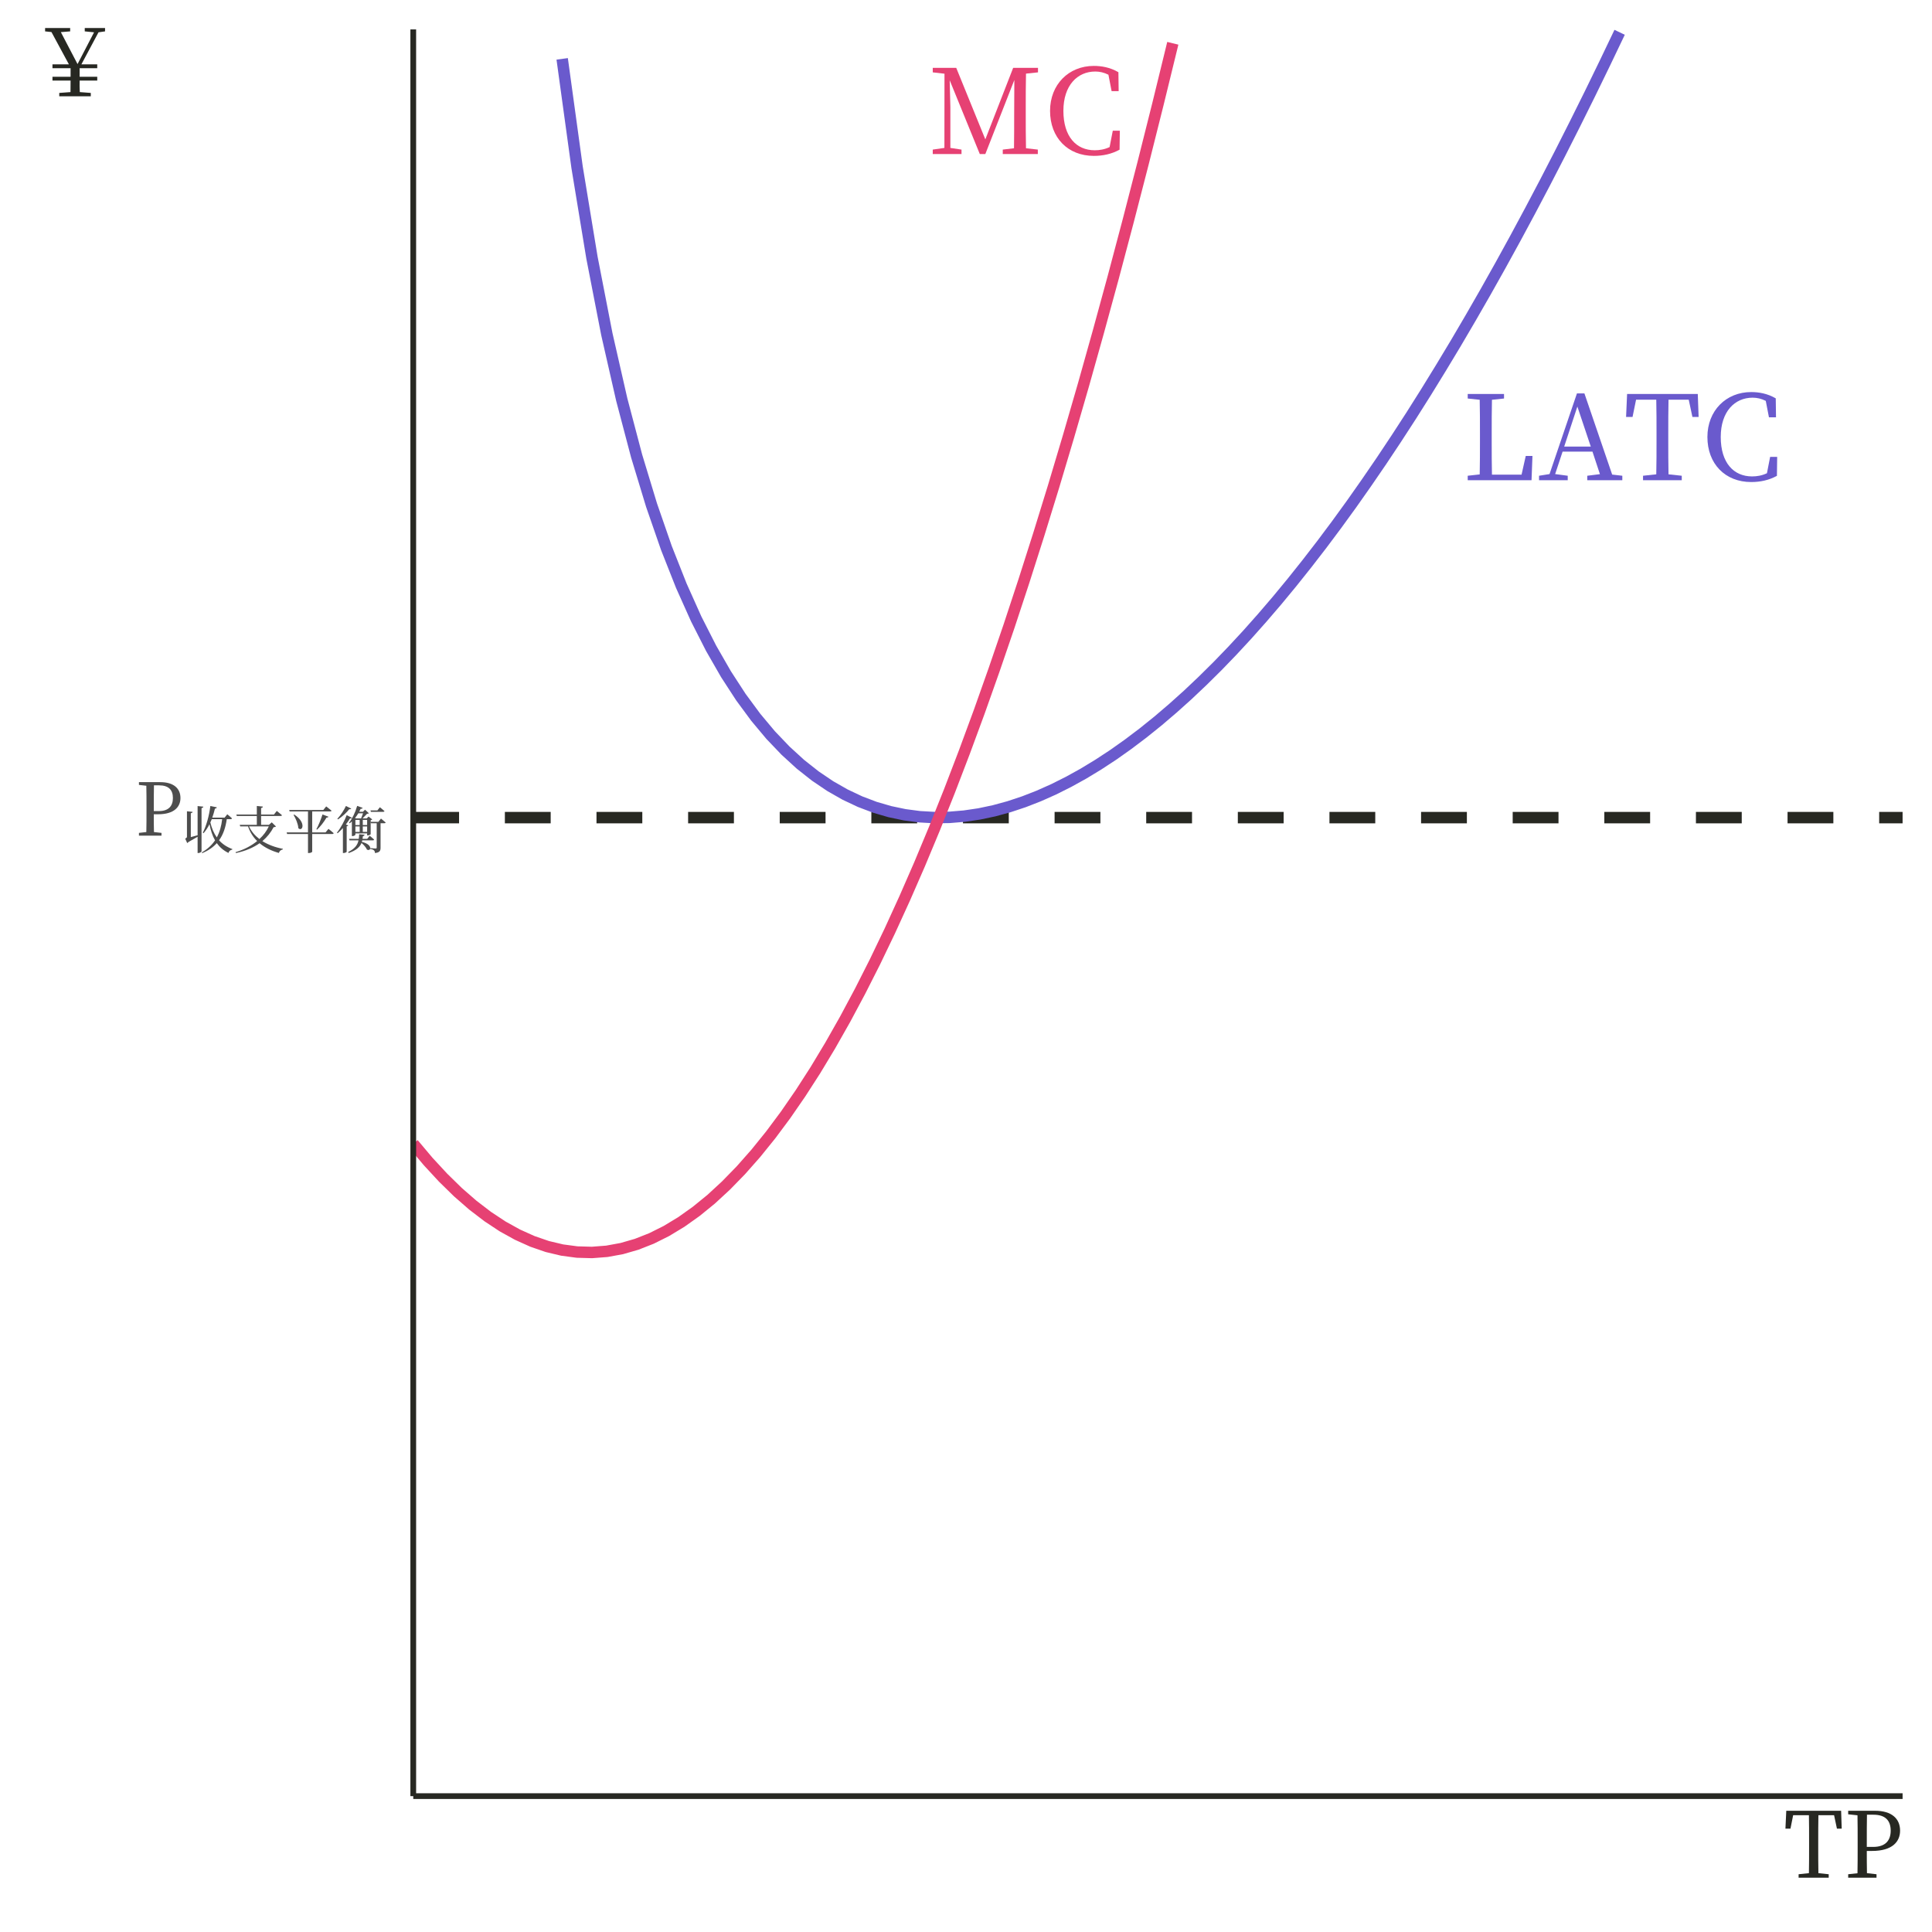
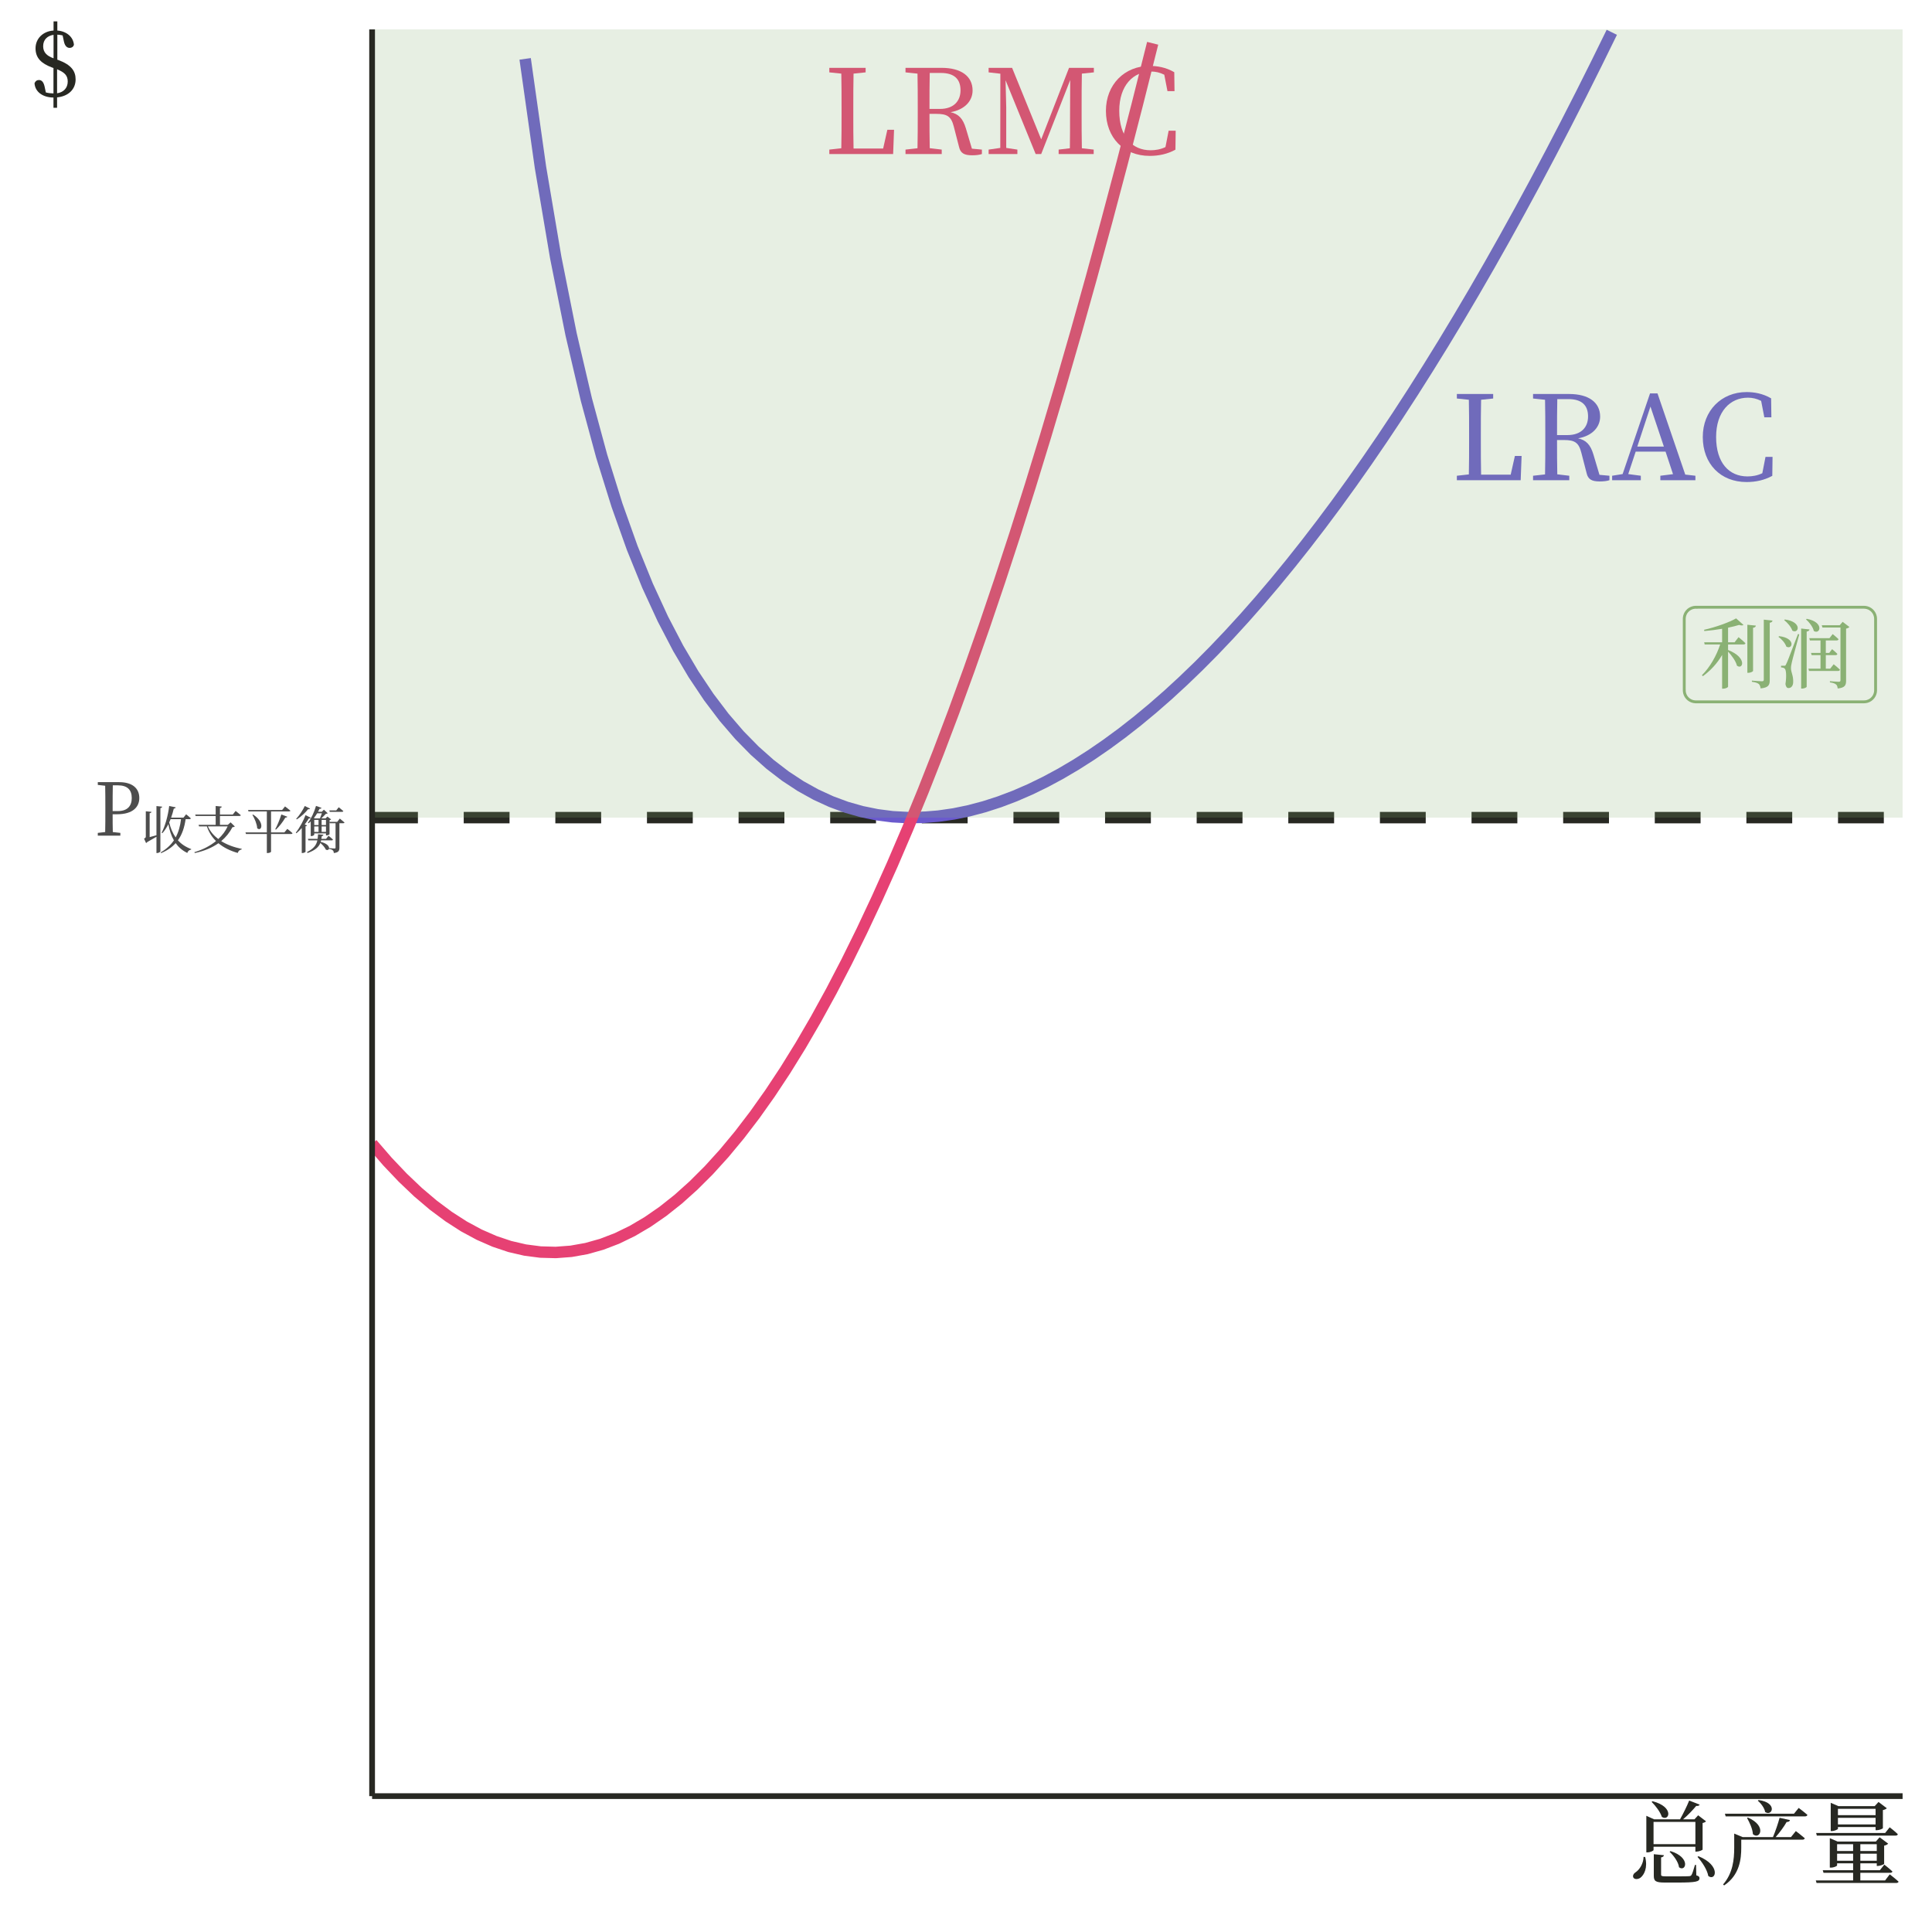
<svg xmlns="http://www.w3.org/2000/svg" xmlns:xlink="http://www.w3.org/1999/xlink" width="360pt" height="360pt" viewBox="0 0 360 360" version="1.1">
  <defs>
    <g>
      <symbol overflow="visible" id="glyph0-0">
        <path style="stroke:none;" d="M 2.188 2.625 L 19.719 2.625 L 19.719 -19.281 L 2.188 -19.281 Z M 10.953 -9.219 L 3.984 -18.188 L 17.922 -18.188 Z M 11.656 -8.328 L 18.625 -17.281 L 18.625 0.641 Z M 3.984 1.531 L 10.953 -7.422 L 17.922 1.531 Z M 3.281 -17.281 L 10.25 -8.328 L 3.281 0.641 Z M 3.281 -17.281 " />
      </symbol>
      <symbol overflow="visible" id="glyph0-1">
        <path style="stroke:none;" d="M 11.891 -4.516 L 11.109 -1.031 L 5.594 -1.031 C 5.547 -3.125 5.547 -5.219 5.547 -7.031 L 5.547 -8.625 C 5.547 -10.75 5.547 -12.875 5.594 -14.984 L 7.844 -15.219 L 7.844 -16.062 L 1.078 -16.062 L 1.078 -15.219 L 3.312 -14.984 C 3.359 -12.906 3.359 -10.75 3.359 -8.609 L 3.359 -7.359 C 3.359 -5.328 3.359 -3.203 3.312 -1.078 L 1.078 -0.828 L 1.078 0 L 12.969 0 L 13.141 -4.516 Z M 11.891 -4.516 " />
      </symbol>
      <symbol overflow="visible" id="glyph0-2">
-         <path style="stroke:none;" d="M 4.859 -6.266 L 7.312 -13.719 L 9.812 -6.266 Z M 13.797 -1.047 L 8.625 -16.172 L 7.234 -16.172 L 2.125 -1.141 L 0.172 -0.828 L 0.172 0 L 5.516 0 L 5.516 -0.828 L 3.172 -1.141 L 4.562 -5.328 L 10.125 -5.328 L 11.516 -1.125 L 9.156 -0.828 L 9.156 0 L 15.688 0 L 15.688 -0.828 Z M 13.797 -1.047 " />
+         <path style="stroke:none;" d="M 5.547 -8.406 C 5.547 -10.891 5.547 -12.984 5.594 -15.109 L 7.672 -15.109 C 10.188 -15.109 11.328 -13.938 11.328 -11.875 C 11.328 -9.875 10.062 -8.406 7.484 -8.406 Z M 13.453 -1 L 12.328 -4.781 C 11.781 -6.609 10.969 -7.469 9.469 -7.797 C 12.203 -8.281 13.578 -9.969 13.578 -11.844 C 13.578 -14.5 11.438 -16.062 7.797 -16.062 L 1.078 -16.062 L 1.078 -15.219 L 3.312 -14.984 C 3.359 -12.875 3.359 -10.75 3.359 -8.609 L 3.359 -7.422 C 3.359 -5.281 3.359 -3.172 3.312 -1.078 L 1.078 -0.828 L 1.078 0 L 7.828 0 L 7.828 -0.828 L 5.594 -1.094 C 5.547 -3.156 5.547 -5.25 5.547 -7.484 L 6.812 -7.484 C 8.812 -7.484 9.594 -7.047 10.078 -5.109 L 11.062 -1.297 C 11.328 -0.172 12 0.234 13.5 0.234 C 14.234 0.234 14.859 0.156 15.312 0 L 15.312 -0.828 Z M 13.453 -1 " />
      </symbol>
      <symbol overflow="visible" id="glyph0-3">
-         <path style="stroke:none;" d="M 12.156 -15 L 12.844 -11.781 L 14 -11.781 L 13.844 -16.062 L 0.672 -16.062 L 0.484 -11.781 L 1.688 -11.781 L 2.344 -15 L 6.109 -15 C 6.156 -12.906 6.156 -10.75 6.156 -8.609 L 6.156 -7.422 C 6.156 -5.281 6.156 -3.172 6.109 -1.094 L 3.641 -0.828 L 3.641 0 L 10.859 0 L 10.859 -0.828 L 8.391 -1.094 C 8.344 -3.203 8.344 -5.328 8.344 -7.422 L 8.344 -8.609 C 8.344 -10.75 8.344 -12.906 8.391 -15 Z M 12.156 -15 " />
+         <path style="stroke:none;" d="M 4.859 -6.266 L 7.312 -13.719 L 9.812 -6.266 Z M 13.797 -1.047 L 8.625 -16.172 L 7.234 -16.172 L 2.125 -1.141 L 0.172 -0.828 L 0.172 0 L 5.516 0 L 5.516 -0.828 L 3.172 -1.141 L 4.562 -5.328 L 10.125 -5.328 L 11.516 -1.125 L 9.156 -0.828 L 9.156 0 L 15.688 0 L 15.688 -0.828 Z M 13.797 -1.047 " />
      </symbol>
      <symbol overflow="visible" id="glyph0-4">
        <path style="stroke:none;" d="M 12.844 -4.344 L 12.25 -1.297 C 11.328 -0.859 10.391 -0.703 9.484 -0.703 C 6.047 -0.703 3.641 -3.234 3.641 -8.047 C 3.641 -12.812 6.266 -15.375 9.578 -15.375 C 10.391 -15.375 11.188 -15.203 12.031 -14.781 L 12.625 -11.719 L 13.938 -11.719 L 13.891 -15.25 C 12.312 -16.172 10.688 -16.422 9.312 -16.422 C 4.625 -16.422 1.156 -12.953 1.156 -8.047 C 1.156 -3.047 4.469 0.344 9.312 0.344 C 11.016 0.344 12.625 0 14.109 -0.812 L 14.156 -4.344 Z M 12.844 -4.344 " />
      </symbol>
      <symbol overflow="visible" id="glyph0-5">
        <path style="stroke:none;" d="M 20.531 -15.219 L 20.531 -16.062 L 15.906 -16.062 L 10.719 -2.734 L 5.297 -16.062 L 0.922 -16.062 L 0.922 -15.219 L 3.109 -14.969 L 3.094 -1.141 L 0.922 -0.828 L 0.922 0 L 6.281 0 L 6.281 -0.828 L 4.203 -1.141 L 4.203 -8.734 C 4.203 -8.844 4.125 -11.656 4.078 -13.75 L 9.688 0 L 10.719 0 L 16.125 -13.797 L 16.094 -7.359 C 16.094 -5.25 16.094 -3.156 16.062 -1.078 L 13.969 -0.828 L 13.969 0 L 20.5 0 L 20.5 -0.828 L 18.297 -1.078 C 18.25 -3.203 18.25 -5.328 18.25 -7.422 L 18.25 -8.609 C 18.25 -10.75 18.25 -12.906 18.297 -14.984 Z M 20.531 -15.219 " />
      </symbol>
      <symbol overflow="visible" id="glyph1-0">
+         <path style="stroke:none;" d="M 1.422 1.703 L 12.797 1.703 L 12.797 -12.516 L 1.422 -12.516 Z M 7.109 -5.984 L 2.594 -11.797 L 11.625 -11.797 Z M 7.562 -5.406 L 12.094 -11.219 L 12.094 0.406 Z M 2.594 1 L 7.109 -4.812 L 11.625 1 Z M 2.141 -11.219 L 6.656 -5.406 L 2.141 0.406 Z M 2.141 -11.219 " />
+       </symbol>
+       <symbol overflow="visible" id="glyph1-1">
+         <path style="stroke:none;" d="M 6.453 -7.5 L 5.234 -7.5 L 5.234 -10.219 C 6 -10.375 6.719 -10.562 7.297 -10.734 C 7.672 -10.609 7.953 -10.609 8.109 -10.734 L 6.734 -11.953 C 5.453 -11.219 2.891 -10.297 0.766 -9.828 L 0.812 -9.594 C 1.906 -9.688 3.062 -9.828 4.125 -10.016 L 4.125 -7.5 L 0.781 -7.5 L 0.875 -7.094 L 3.766 -7.094 C 3.078 -5.016 1.891 -2.891 0.359 -1.359 L 0.547 -1.188 C 2 -2.25 3.234 -3.594 4.125 -5.141 L 4.125 1.141 L 4.312 1.141 C 4.859 1.141 5.234 0.875 5.234 0.781 L 5.234 -5.766 C 5.922 -5.031 6.688 -3.984 6.891 -3.141 C 8 -2.297 8.875 -4.641 5.234 -6.062 L 5.234 -7.094 L 8.094 -7.094 C 8.297 -7.094 8.438 -7.172 8.469 -7.328 C 7.984 -7.812 7.188 -8.453 7.188 -8.453 Z M 9.891 -10.203 C 10.266 -10.25 10.375 -10.406 10.422 -10.609 L 8.828 -10.766 L 8.828 -1.812 L 9.031 -1.812 C 9.422 -1.812 9.891 -2.047 9.891 -2.172 Z M 11.891 -11.719 L 11.891 -0.547 C 11.891 -0.328 11.812 -0.234 11.547 -0.234 C 11.234 -0.234 9.672 -0.359 9.672 -0.359 L 9.672 -0.141 C 10.359 -0.047 10.719 0.078 10.969 0.281 C 11.156 0.469 11.25 0.734 11.297 1.094 C 12.812 0.953 13 0.422 13 -0.453 L 13 -11.141 C 13.344 -11.188 13.469 -11.328 13.516 -11.547 Z M 11.891 -11.719 " />
+       </symbol>
+       <symbol overflow="visible" id="glyph1-2">
+         <path style="stroke:none;" d="M 5.531 -11.766 C 6.125 -11.25 6.828 -10.359 6.984 -9.609 C 8.156 -8.859 9.016 -11.234 5.672 -11.875 Z M 1.469 -11.625 C 2.062 -11.172 2.766 -10.359 2.984 -9.672 C 4.156 -8.969 4.922 -11.297 1.594 -11.75 Z M 0.391 -8.516 C 1 -8.094 1.656 -7.344 1.859 -6.703 C 3 -6.016 3.734 -8.266 0.531 -8.641 Z M 4.031 -9.031 C 2.078 -3.922 2.078 -3.922 1.828 -3.422 C 1.703 -3.125 1.641 -3.125 1.469 -3.125 L 0.875 -3.125 L 0.875 -2.828 C 1.188 -2.797 1.359 -2.766 1.547 -2.609 C 1.844 -2.406 1.922 -1.172 1.703 0.281 C 1.766 0.766 1.969 1.031 2.25 1.031 C 2.781 1.031 3.109 0.625 3.141 -0.031 C 3.203 -1.219 2.75 -1.906 2.734 -2.578 C 2.719 -2.922 2.781 -3.359 2.891 -3.766 C 3.031 -4.422 3.844 -7.359 4.281 -8.984 Z M 4.625 -10.062 L 4.625 1.125 L 4.828 1.125 C 5.219 1.125 5.656 0.906 5.656 0.781 L 5.656 -9.5 C 6.016 -9.562 6.141 -9.688 6.188 -9.891 Z M 10.031 -2.578 L 9.219 -2.578 L 9.219 -5.109 L 11.031 -5.109 C 11.219 -5.109 11.344 -5.172 11.375 -5.328 C 11.016 -5.719 10.391 -6.219 10.391 -6.219 L 9.859 -5.516 L 9.219 -5.516 L 9.219 -7.844 L 11.234 -7.844 C 11.422 -7.844 11.562 -7.922 11.594 -8.078 C 11.188 -8.484 10.5 -9.031 10.5 -9.031 L 9.906 -8.266 L 6.141 -8.266 L 6.25 -7.844 L 8.234 -7.844 L 8.234 -5.516 L 6.469 -5.516 L 6.578 -5.109 L 8.234 -5.109 L 8.234 -2.578 L 5.984 -2.578 L 6.094 -2.156 L 11.484 -2.156 C 11.688 -2.156 11.812 -2.234 11.859 -2.391 C 11.422 -2.828 10.688 -3.406 10.688 -3.406 Z M 12.359 -11.312 L 11.812 -10.672 L 8.469 -10.672 L 8.594 -10.25 L 11.953 -10.25 L 11.953 -0.453 C 11.953 -0.234 11.891 -0.141 11.625 -0.141 C 11.328 -0.141 9.984 -0.25 9.984 -0.25 L 9.984 -0.031 C 10.609 0.047 10.953 0.203 11.141 0.375 C 11.328 0.5 11.391 0.781 11.438 1.109 C 12.828 0.969 13 0.469 13 -0.359 L 13 -10.047 C 13.297 -10.109 13.516 -10.234 13.625 -10.344 Z M 12.359 -11.312 " />
+       </symbol>
+       <symbol overflow="visible" id="glyph2-0">
        <path style="stroke:none;" d="M 1.359 1.625 L 12.234 1.625 L 12.234 -11.969 L 1.359 -11.969 Z M 6.797 -5.719 L 2.469 -11.281 L 11.125 -11.281 Z M 7.234 -5.172 L 11.547 -10.719 L 11.547 0.391 Z M 2.469 0.953 L 6.797 -4.609 L 11.125 0.953 Z M 2.031 -10.719 L 6.359 -5.172 L 2.031 0.391 Z M 2.031 -10.719 " />
      </symbol>
-       <symbol overflow="visible" id="glyph1-1">
+       <symbol overflow="visible" id="glyph2-1">
        <path style="stroke:none;" d="M 4.422 -9.375 C 6.203 -9.375 7 -8.516 7 -7.016 C 7 -5.578 6.25 -4.578 4.391 -4.578 L 3.438 -4.578 L 3.438 -5.344 C 3.438 -6.703 3.438 -8.062 3.469 -9.375 Z M 4.234 -3.984 C 7.234 -3.984 8.406 -5.359 8.406 -7.016 C 8.406 -8.781 7.156 -9.969 4.656 -9.969 L 0.672 -9.969 L 0.672 -9.453 L 2.047 -9.297 C 2.078 -8 2.078 -6.672 2.078 -5.344 L 2.078 -4.609 C 2.078 -3.281 2.078 -1.969 2.047 -0.672 L 0.672 -0.516 L 0.672 0 L 4.875 0 L 4.875 -0.516 L 3.469 -0.672 C 3.438 -1.812 3.438 -2.875 3.438 -3.984 Z M 4.234 -3.984 " />
      </symbol>
-       <symbol overflow="visible" id="glyph2-0">
+       <symbol overflow="visible" id="glyph3-0">
        <path style="stroke:none;" d="M 0.953 1.141 L 8.562 1.141 L 8.562 -8.375 L 0.953 -8.375 Z M 4.75 -4 L 1.734 -7.891 L 7.781 -7.891 Z M 5.062 -3.609 L 8.094 -7.5 L 8.094 0.281 Z M 1.734 0.672 L 4.75 -3.219 L 7.781 0.672 Z M 1.422 -7.5 L 4.453 -3.609 L 1.422 0.281 Z M 1.422 -7.5 " />
      </symbol>
-       <symbol overflow="visible" id="glyph2-1">
+       <symbol overflow="visible" id="glyph3-1">
        <path style="stroke:none;" d="M 2.828 -7.984 L 2.828 -2.547 C 2.375 -2.422 1.938 -2.297 1.562 -2.203 L 1.562 -6.656 C 1.781 -6.688 1.875 -6.781 1.906 -6.906 L 0.844 -7.016 L 0.844 -2.312 C 0.844 -2.141 0.797 -2.062 0.516 -1.922 L 0.891 -1.094 C 0.969 -1.125 1.062 -1.203 1.141 -1.297 C 1.781 -1.656 2.375 -2 2.828 -2.266 L 2.828 0.766 L 2.953 0.766 C 3.234 0.766 3.562 0.562 3.562 0.453 L 3.562 -7.609 C 3.797 -7.641 3.875 -7.75 3.891 -7.875 Z M 7.406 -5.547 C 7.266 -4.297 6.953 -3.156 6.406 -2.141 C 5.844 -2.938 5.453 -3.875 5.203 -4.938 C 5.297 -5.125 5.375 -5.344 5.469 -5.547 Z M 8.984 -5.547 C 9.109 -5.547 9.219 -5.594 9.234 -5.703 C 8.906 -6.016 8.359 -6.453 8.359 -6.453 L 7.859 -5.828 L 5.562 -5.828 C 5.75 -6.359 5.922 -6.938 6.062 -7.516 C 6.281 -7.531 6.391 -7.625 6.406 -7.75 L 5.203 -8 C 4.984 -6.156 4.438 -4.266 3.797 -3.016 L 3.938 -2.938 C 4.344 -3.391 4.734 -3.984 5.047 -4.609 C 5.266 -3.484 5.578 -2.469 6.078 -1.594 C 5.484 -0.719 4.688 0.031 3.609 0.656 L 3.688 0.781 C 4.859 0.297 5.734 -0.328 6.406 -1.078 C 6.938 -0.328 7.641 0.297 8.578 0.75 C 8.672 0.406 8.922 0.203 9.281 0.125 L 9.312 0.031 C 8.266 -0.359 7.453 -0.906 6.828 -1.609 C 7.625 -2.703 8.047 -4.031 8.266 -5.547 Z M 8.984 -5.547 " />
      </symbol>
-       <symbol overflow="visible" id="glyph2-2">
+       <symbol overflow="visible" id="glyph3-2">
        <path style="stroke:none;" d="M 6.578 -4.203 C 6.172 -3.328 5.578 -2.531 4.828 -1.844 C 4 -2.469 3.328 -3.25 2.891 -4.203 Z M 7.125 -4.953 L 6.594 -4.484 L 5.141 -4.484 L 5.141 -6.141 L 8.766 -6.141 C 8.906 -6.141 9 -6.172 9.031 -6.281 C 8.656 -6.609 8.062 -7.078 8.062 -7.078 L 7.531 -6.406 L 5.141 -6.406 L 5.141 -7.625 C 5.359 -7.656 5.469 -7.75 5.469 -7.891 L 4.344 -8 L 4.344 -6.406 L 0.531 -6.406 L 0.609 -6.141 L 4.344 -6.141 L 4.344 -4.484 L 1.156 -4.484 L 1.25 -4.203 L 2.703 -4.203 C 3.078 -3.109 3.656 -2.203 4.406 -1.469 C 3.328 -0.578 1.953 0.141 0.375 0.609 L 0.453 0.766 C 2.234 0.391 3.688 -0.234 4.859 -1.062 C 5.844 -0.234 7.062 0.359 8.453 0.75 C 8.562 0.375 8.844 0.156 9.188 0.094 L 9.203 -0.016 C 7.797 -0.281 6.484 -0.766 5.375 -1.453 C 6.266 -2.203 6.953 -3.062 7.469 -4.047 C 7.734 -4.078 7.828 -4.094 7.906 -4.188 Z M 7.125 -4.953 " />
      </symbol>
-       <symbol overflow="visible" id="glyph2-3">
+       <symbol overflow="visible" id="glyph3-3">
        <path style="stroke:none;" d="M 7.625 -3.078 L 5.141 -3.078 L 5.141 -6.984 L 8.484 -6.984 C 8.625 -6.984 8.719 -7.031 8.75 -7.125 C 8.359 -7.453 7.75 -7.922 7.75 -7.922 L 7.203 -7.25 L 0.859 -7.25 L 0.938 -6.984 L 4.359 -6.984 L 4.359 -3.078 L 0.375 -3.078 L 0.469 -2.781 L 4.359 -2.781 L 4.359 0.766 L 4.484 0.766 C 4.891 0.766 5.141 0.594 5.141 0.516 L 5.141 -2.781 L 8.891 -2.781 C 9.016 -2.781 9.125 -2.828 9.141 -2.938 C 8.781 -3.281 8.172 -3.734 8.172 -3.734 Z M 1.672 -6.344 C 2.078 -5.656 2.516 -4.656 2.562 -3.859 C 3.344 -3.125 4.094 -4.922 1.797 -6.406 Z M 6.047 -3.594 C 6.656 -4.156 7.312 -4.984 7.812 -5.844 C 8.016 -5.828 8.141 -5.906 8.172 -6 L 7.062 -6.422 C 6.75 -5.438 6.297 -4.344 5.922 -3.672 Z M 6.047 -3.594 " />
      </symbol>
-       <symbol overflow="visible" id="glyph2-4">
+       <symbol overflow="visible" id="glyph3-4">
        <path style="stroke:none;" d="M 8.844 -6.906 C 8.969 -6.906 9.062 -6.953 9.094 -7.047 C 8.766 -7.344 8.234 -7.766 8.234 -7.766 L 7.766 -7.172 L 6.484 -7.172 L 6.562 -6.906 Z M 1.906 -8 C 1.594 -7.312 0.938 -6.281 0.312 -5.609 L 0.422 -5.5 C 1.25 -6.016 2.078 -6.828 2.531 -7.406 C 2.75 -7.375 2.828 -7.406 2.891 -7.516 Z M 1.891 -4.547 C 2.203 -4.953 2.469 -5.359 2.672 -5.688 C 2.891 -5.656 2.984 -5.703 3.031 -5.797 L 2.047 -6.297 C 1.703 -5.359 0.984 -3.969 0.234 -3.031 L 0.359 -2.922 C 0.688 -3.203 1.031 -3.547 1.344 -3.891 L 1.344 0.766 L 1.469 0.766 C 1.734 0.766 2.031 0.594 2.047 0.547 L 2.047 -4.219 C 2.219 -4.25 2.297 -4.297 2.344 -4.375 Z M 5.047 -3.172 L 5.047 -4.188 L 5.859 -4.188 L 5.859 -3.172 Z M 3.672 -4.188 L 4.469 -4.188 L 4.469 -3.172 L 3.672 -3.172 Z M 5.094 -6.641 C 4.984 -6.344 4.844 -5.969 4.734 -5.688 L 3.781 -5.688 L 3.609 -5.766 C 3.828 -6.031 4.031 -6.328 4.219 -6.641 Z M 3.672 -5.406 L 4.469 -5.406 L 4.469 -4.453 L 3.672 -4.453 Z M 5.859 -5.406 L 5.859 -4.453 L 5.047 -4.453 L 5.047 -5.406 Z M 7.953 -5.047 L 6.516 -5.047 L 6.516 -5.344 C 6.656 -5.375 6.766 -5.438 6.812 -5.5 L 6.125 -6.031 L 5.781 -5.688 L 5 -5.688 C 5.297 -5.969 5.625 -6.328 5.844 -6.547 C 6.016 -6.562 6.125 -6.578 6.188 -6.641 L 5.469 -7.312 L 5.078 -6.922 L 4.375 -6.922 C 4.469 -7.094 4.562 -7.281 4.656 -7.484 C 4.859 -7.453 4.984 -7.531 5.016 -7.656 L 4 -8.016 C 3.656 -6.797 3.078 -5.609 2.484 -4.875 L 2.609 -4.781 C 2.75 -4.875 2.891 -5 3.016 -5.125 L 3.016 -2.391 L 3.125 -2.391 C 3.453 -2.391 3.672 -2.594 3.672 -2.656 L 3.672 -2.891 L 5.859 -2.891 L 5.859 -2.516 L 5.969 -2.516 C 6.188 -2.516 6.516 -2.688 6.516 -2.734 L 6.516 -5.016 L 6.578 -4.781 L 7.641 -4.781 L 7.641 -0.25 C 7.641 -0.141 7.609 -0.078 7.438 -0.078 C 7.281 -0.078 6.625 -0.125 6.438 -0.141 C 6.438 -0.5 6.062 -1.031 4.875 -1.312 C 4.906 -1.406 4.938 -1.5 4.953 -1.594 L 6.922 -1.594 C 7.047 -1.594 7.125 -1.641 7.156 -1.75 C 6.844 -2.047 6.328 -2.453 6.328 -2.453 L 5.875 -1.875 L 5 -1.875 C 5.031 -2.047 5.047 -2.219 5.078 -2.391 C 5.266 -2.406 5.359 -2.516 5.375 -2.641 L 4.375 -2.734 C 4.359 -2.438 4.344 -2.156 4.297 -1.875 L 2.5 -1.875 L 2.562 -1.594 L 4.25 -1.594 C 4.078 -0.766 3.609 -0.062 2.328 0.578 L 2.422 0.766 C 3.891 0.25 4.516 -0.391 4.812 -1.109 C 5.219 -0.766 5.656 -0.281 5.828 0.125 C 6.094 0.281 6.328 0.203 6.406 0 C 6.797 0.062 7 0.141 7.125 0.266 C 7.25 0.375 7.312 0.547 7.312 0.766 C 8.234 0.672 8.359 0.312 8.359 -0.234 L 8.359 -4.781 L 9.047 -4.781 C 9.188 -4.781 9.281 -4.828 9.312 -4.922 C 8.969 -5.219 8.438 -5.656 8.438 -5.656 Z M 7.953 -5.047 " />
      </symbol>
-       <symbol overflow="visible" id="glyph3-0">
+       <symbol overflow="visible" id="glyph4-0">
        <path style="stroke:none;" d="M 1.703 2.047 L 15.297 2.047 L 15.297 -14.953 L 1.703 -14.953 Z M 8.5 -7.156 L 3.094 -14.109 L 13.906 -14.109 Z M 9.047 -6.453 L 14.453 -13.406 L 14.453 0.5 Z M 3.094 1.188 L 8.5 -5.766 L 13.906 1.188 Z M 2.547 -13.406 L 7.953 -6.453 L 2.547 0.5 Z M 2.547 -13.406 " />
      </symbol>
-       <symbol overflow="visible" id="glyph3-1">
-         <path style="stroke:none;" d="M 9.438 -11.641 L 9.969 -9.141 L 10.859 -9.141 L 10.75 -12.469 L 0.531 -12.469 L 0.375 -9.141 L 1.312 -9.141 L 1.812 -11.641 L 4.75 -11.641 C 4.781 -10.016 4.781 -8.344 4.781 -6.688 L 4.781 -5.766 C 4.781 -4.094 4.781 -2.469 4.75 -0.844 L 2.828 -0.641 L 2.828 0 L 8.438 0 L 8.438 -0.641 L 6.516 -0.844 C 6.484 -2.484 6.484 -4.125 6.484 -5.766 L 6.484 -6.688 C 6.484 -8.344 6.484 -10.016 6.516 -11.641 Z M 9.438 -11.641 " />
+       <symbol overflow="visible" id="glyph4-1">
+         <path style="stroke:none;" d="M 4.234 -14.125 C 4.969 -13.406 5.859 -12.234 6.141 -11.328 C 7.516 -10.406 8.531 -13.172 4.406 -14.25 Z M 2.734 -3.875 C 2.719 -2.625 1.969 -1.484 1.281 -1.031 C 0.906 -0.797 0.656 -0.406 0.828 -0.031 C 1.047 0.359 1.703 0.328 2.141 0.016 C 2.844 -0.516 3.547 -1.859 3.031 -3.859 Z M 12.391 -10.391 L 12.391 -6.25 L 4.594 -6.25 L 4.594 -10.391 Z M 12.391 -5.766 L 12.391 -4.859 L 12.594 -4.859 C 13.062 -4.859 13.719 -5.141 13.734 -5.234 L 13.734 -10.188 C 14.047 -10.25 14.281 -10.391 14.375 -10.5 L 12.906 -11.625 L 12.219 -10.875 L 10.094 -10.875 C 11.016 -11.656 11.938 -12.641 12.547 -13.375 C 12.906 -13.328 13.109 -13.438 13.188 -13.609 L 11.234 -14.375 C 10.828 -13.344 10.109 -11.906 9.531 -10.875 L 4.703 -10.875 L 3.25 -11.531 L 3.25 -4.719 L 3.453 -4.719 C 4 -4.719 4.594 -5.016 4.594 -5.156 L 4.594 -5.766 Z M 7.578 -4.828 C 8.344 -4.125 9.219 -2.938 9.344 -1.938 C 10.594 -0.984 11.625 -3.734 7.766 -4.953 Z M 12.516 -2.375 L 12.312 -2.375 C 12.047 -1.484 11.844 -0.781 11.672 -0.516 C 11.578 -0.359 11.484 -0.312 11.25 -0.281 C 10.969 -0.25 10.172 -0.25 9.188 -0.25 L 6.875 -0.25 C 6.094 -0.25 6 -0.328 6 -0.578 L 6 -3.781 C 6.328 -3.828 6.5 -3.984 6.531 -4.188 L 4.641 -4.375 L 4.641 -0.359 C 4.641 0.656 5 0.906 6.719 0.906 L 9.094 0.906 C 12.5 0.906 13.156 0.734 13.156 0.109 C 13.156 -0.156 13.031 -0.312 12.562 -0.438 Z M 12.781 -3.875 C 13.609 -2.969 14.594 -1.484 14.797 -0.312 C 16.172 0.734 17.25 -2.25 12.969 -4 Z M 12.781 -3.875 " />
      </symbol>
-       <symbol overflow="visible" id="glyph3-2">
-         <path style="stroke:none;" d="M 5.531 -11.734 C 7.75 -11.734 8.75 -10.656 8.75 -8.766 C 8.75 -6.969 7.812 -5.734 5.484 -5.734 L 4.297 -5.734 L 4.297 -6.688 C 4.297 -8.375 4.297 -10.078 4.328 -11.734 Z M 5.281 -4.984 C 9.047 -4.984 10.5 -6.703 10.5 -8.766 C 10.5 -10.984 8.953 -12.469 5.828 -12.469 L 0.828 -12.469 L 0.828 -11.812 L 2.562 -11.625 C 2.594 -10 2.594 -8.344 2.594 -6.688 L 2.594 -5.766 C 2.594 -4.094 2.594 -2.469 2.562 -0.828 L 0.828 -0.641 L 0.828 0 L 6.109 0 L 6.109 -0.641 L 4.328 -0.844 C 4.297 -2.266 4.297 -3.609 4.297 -4.984 Z M 5.281 -4.984 " />
+       <symbol overflow="visible" id="glyph4-2">
+         <path style="stroke:none;" d="M 7.016 -14.344 C 7.609 -13.859 8.266 -12.984 8.391 -12.234 C 9.703 -11.344 10.797 -13.969 7.172 -14.469 Z M 13.203 -7.562 L 10.344 -7.562 C 11.125 -8.453 11.922 -9.531 12.391 -10.375 C 12.766 -10.375 12.969 -10.516 13.016 -10.734 L 11.078 -11.156 C 10.797 -10.094 10.312 -8.672 9.844 -7.562 L 4.203 -7.562 L 2.625 -8.219 L 2.625 -5.578 C 2.625 -3.391 2.375 -0.828 0.547 1.266 L 0.75 1.438 C 3.672 -0.516 3.938 -3.547 3.938 -5.594 L 3.938 -7.078 L 15.312 -7.078 C 15.531 -7.078 15.719 -7.156 15.781 -7.344 C 15.141 -7.906 14.109 -8.688 14.109 -8.688 Z M 5.016 -11.125 C 5.484 -10.297 6.047 -9.094 6.109 -8.109 C 7.375 -6.969 8.812 -9.641 5.172 -11.203 Z M 13.766 -11.922 L 0.891 -11.922 L 1.031 -11.422 L 15.812 -11.422 C 16.047 -11.422 16.219 -11.516 16.266 -11.703 C 15.641 -12.25 14.641 -13 14.641 -13 Z M 13.766 -11.922 " />
      </symbol>
-       <symbol overflow="visible" id="glyph3-3">
-         <path style="stroke:none;" d="M 14.094 -12.094 L 14.094 -12.719 L 10.312 -12.719 L 10.312 -12.094 L 12.047 -11.922 L 8.969 -6 L 5.859 -11.953 L 7.594 -12.094 L 7.594 -12.719 L 2.922 -12.719 L 2.922 -12.094 L 4.109 -11.969 L 7.359 -5.953 L 4.297 -5.953 L 4.297 -5.234 L 7.672 -5.234 L 7.672 -3.641 L 4.297 -3.641 L 4.297 -2.922 L 7.672 -2.922 C 7.672 -2.172 7.672 -1.672 7.656 -0.781 L 5.562 -0.625 L 5.562 0 L 11.438 0 L 11.438 -0.625 L 9.391 -0.781 C 9.344 -1.656 9.344 -2.172 9.359 -2.922 L 12.641 -2.922 L 12.641 -3.641 L 9.359 -3.641 L 9.359 -5.234 L 12.641 -5.234 L 12.641 -5.953 L 9.688 -5.953 L 12.875 -11.922 Z M 14.094 -12.094 " />
+       <symbol overflow="visible" id="glyph4-3">
+         <path style="stroke:none;" d="M 11.969 -12.828 L 11.969 -11.656 L 4.953 -11.656 L 4.953 -12.828 Z M 4.953 -9.922 L 4.953 -11.156 L 11.969 -11.156 L 11.969 -9.922 Z M 4.953 -9.438 L 11.969 -9.438 L 11.969 -8.844 L 12.188 -8.844 C 12.625 -8.844 13.312 -9.109 13.328 -9.234 L 13.328 -12.594 C 13.672 -12.672 13.938 -12.797 14.062 -12.938 L 12.516 -14.109 L 11.797 -13.328 L 5.047 -13.328 L 3.609 -13.953 L 3.609 -8.688 L 3.797 -8.688 C 4.328 -8.688 4.953 -9 4.953 -9.109 Z M 15.688 -7.844 C 15.922 -7.844 16.078 -7.922 16.109 -8.109 C 15.562 -8.656 14.594 -9.391 14.594 -9.391 L 13.75 -8.328 L 0.891 -8.328 L 1.016 -7.844 Z M 4.797 -3.156 L 4.797 -4.469 L 7.781 -4.469 L 7.781 -3.156 Z M 7.781 -6.234 L 7.781 -4.969 L 4.797 -4.969 L 4.797 -6.234 Z M 12.188 -6.234 L 12.188 -4.969 L 9.125 -4.969 L 9.125 -6.234 Z M 9.125 -3.156 L 9.125 -4.469 L 12.188 -4.469 L 12.188 -3.156 Z M 13.734 0.516 L 9.125 0.516 L 9.125 -0.906 L 14.656 -0.906 C 14.891 -0.906 15.062 -0.969 15.109 -1.156 C 14.531 -1.703 13.594 -2.438 13.594 -2.438 L 12.766 -1.391 L 9.125 -1.391 L 9.125 -2.672 L 12.188 -2.672 L 12.188 -2.188 L 12.406 -2.188 C 12.828 -2.188 13.547 -2.484 13.562 -2.578 L 13.562 -5.969 C 13.906 -6.031 14.188 -6.188 14.312 -6.344 L 12.719 -7.531 L 12.016 -6.734 L 4.891 -6.734 L 3.438 -7.359 L 3.438 -1.875 L 3.625 -1.875 C 4.203 -1.875 4.797 -2.156 4.797 -2.297 L 4.797 -2.672 L 7.781 -2.672 L 7.781 -1.391 L 2.125 -1.391 L 2.266 -0.906 L 7.781 -0.906 L 7.781 0.516 L 0.828 0.516 L 0.969 0.984 L 15.812 0.984 C 16.047 0.984 16.219 0.906 16.25 0.734 C 15.641 0.172 14.609 -0.625 14.609 -0.625 Z M 13.734 0.516 " />
+       </symbol>
+       <symbol overflow="visible" id="glyph4-4">
+         <path style="stroke:none;" d="M 5.156 -5.031 C 6.562 -4.453 7.141 -3.875 7.141 -2.75 C 7.141 -1.547 6.359 -0.734 5.156 -0.562 Z M 4.5 -7.078 C 3.25 -7.516 2.562 -8.188 2.562 -9.328 C 2.562 -10.562 3.359 -11.281 4.5 -11.453 Z M 5.203 -6.812 L 5.203 -11.484 C 5.531 -11.469 5.844 -11.422 6.188 -11.344 L 6.438 -10.172 C 6.641 -9.25 7.109 -9.016 7.5 -9.016 C 7.875 -9.016 8.172 -9.203 8.297 -9.594 C 8.172 -11.078 6.906 -12.125 5.203 -12.25 L 5.203 -13.953 L 4.5 -13.953 L 4.5 -12.25 C 2.531 -12.125 1.141 -10.75 1.141 -8.938 C 1.141 -7.109 2.25 -6.109 4.188 -5.375 L 4.484 -5.266 L 4.484 -0.531 C 4.016 -0.547 3.531 -0.594 3.062 -0.719 L 2.812 -1.891 C 2.594 -2.781 2.203 -3.031 1.766 -3.031 C 1.375 -3.031 1.125 -2.828 0.953 -2.438 C 1.047 -0.828 2.484 0.219 4.484 0.234 L 4.484 2.141 L 5.156 2.141 L 5.156 0.203 C 7.281 0 8.609 -1.312 8.609 -3.141 C 8.609 -4.672 7.844 -5.859 5.328 -6.781 Z M 5.203 -6.812 " />
      </symbol>
    </g>
    <clipPath id="clip1">
-       <path d="M 77.004 151 L 354.523 151 L 354.523 154 L 77.004 154 Z M 77.004 151 " />
+       <path d="M 69.336 151 L 354.52 151 L 354.52 154 L 69.336 154 Z M 69.336 151 " />
    </clipPath>
    <clipPath id="clip2">
-       <path d="M 103 5.48 L 303 5.48 L 303 154 L 103 154 Z M 103 5.48 " />
+       <path d="M 96 5.48 L 302 5.48 L 302 154 L 96 154 Z M 96 5.48 " />
    </clipPath>
    <clipPath id="clip3">
-       <path d="M 77.004 7 L 220 7 L 220 235 L 77.004 235 Z M 77.004 7 " />
+       <path d="M 69.336 7 L 216 7 L 216 235 L 69.336 235 Z M 69.336 7 " />
+     </clipPath>
+     <clipPath id="clip4">
+       <path d="M 69.336 5.48 L 354.52 5.48 L 354.52 153 L 69.336 153 Z M 69.336 5.48 " />
    </clipPath>
  </defs>
-   <g id="surface24524">
+   <g id="surface509">
    <rect x="0" y="0" width="360" height="360" style="fill:rgb(100%,100%,100%);fill-opacity:1;stroke:none;" />
    <g clip-path="url(#clip1)" clip-rule="nonzero">
-       <path style="fill:none;stroke-width:2.134;stroke-linecap:butt;stroke-linejoin:round;stroke:rgb(15.294%,15.686%,13.333%);stroke-opacity:1;stroke-dasharray:8.536,8.536;stroke-miterlimit:10;" d="M 77.004 152.352 L 354.52 152.352 " />
+       <path style="fill:none;stroke-width:2.134;stroke-linecap:butt;stroke-linejoin:round;stroke:rgb(15.294%,15.686%,13.333%);stroke-opacity:1;stroke-dasharray:8.536,8.536;stroke-miterlimit:10;" d="M 69.336 152.352 L 354.52 152.352 " />
    </g>
    <g clip-path="url(#clip2)" clip-rule="nonzero">
-       <path style="fill:none;stroke-width:2.134;stroke-linecap:butt;stroke-linejoin:round;stroke:rgb(41.569%,35.294%,80.392%);stroke-opacity:1;stroke-miterlimit:10;" d="M 104.754 10.969 L 107.531 31.164 L 110.305 48.016 L 113.078 62.27 L 115.855 74.457 L 118.629 84.98 L 121.406 94.125 L 124.18 102.125 L 126.957 109.148 L 129.73 115.336 L 132.508 120.801 L 135.281 125.629 L 138.055 129.898 L 140.832 133.664 L 143.605 136.977 L 146.383 139.883 L 149.156 142.418 L 151.934 144.609 L 154.707 146.484 L 157.484 148.066 L 160.258 149.375 L 163.035 150.43 L 165.809 151.238 L 168.582 151.82 L 171.359 152.188 L 174.133 152.344 L 176.91 152.305 L 179.684 152.074 L 182.461 151.664 L 185.234 151.078 L 188.012 150.32 L 190.785 149.398 L 193.559 148.316 L 196.336 147.078 L 199.109 145.688 L 201.887 144.152 L 204.66 142.469 L 207.438 140.648 L 210.211 138.684 L 212.988 136.586 L 215.762 134.355 L 218.535 131.988 L 221.312 129.496 L 224.086 126.871 L 226.863 124.125 L 229.637 121.25 L 232.414 118.254 L 235.188 115.133 L 237.965 111.895 L 240.738 108.535 L 243.512 105.055 L 246.289 101.461 L 249.062 97.75 L 251.84 93.922 L 254.613 89.977 L 257.391 85.922 L 260.164 81.754 L 262.941 77.473 L 265.715 73.078 L 268.488 68.57 L 271.266 63.957 L 274.039 59.23 L 276.816 54.395 L 279.59 49.453 L 282.367 44.398 L 285.141 39.238 L 287.918 33.969 L 290.691 28.594 L 293.465 23.109 L 296.242 17.52 L 299.016 11.824 L 301.793 6.02 " />
+       <path style="fill:none;stroke-width:2.134;stroke-linecap:butt;stroke-linejoin:round;stroke:rgb(41.569%,35.294%,80.392%);stroke-opacity:1;stroke-miterlimit:10;" d="M 97.855 10.969 L 100.707 31.164 L 103.559 48.016 L 106.41 62.27 L 109.262 74.457 L 112.113 84.98 L 114.965 94.125 L 117.816 102.125 L 120.668 109.148 L 123.52 115.336 L 126.371 120.801 L 129.223 125.629 L 132.078 129.898 L 134.93 133.664 L 137.781 136.977 L 140.633 139.883 L 143.484 142.418 L 146.336 144.609 L 149.188 146.484 L 152.039 148.066 L 154.891 149.375 L 157.742 150.43 L 160.594 151.238 L 163.445 151.82 L 166.297 152.188 L 169.148 152.344 L 172.004 152.305 L 174.855 152.074 L 177.707 151.664 L 180.559 151.078 L 183.41 150.32 L 186.262 149.398 L 189.113 148.316 L 191.965 147.078 L 194.816 145.688 L 197.668 144.152 L 200.52 142.469 L 203.371 140.648 L 206.223 138.684 L 209.078 136.586 L 211.93 134.355 L 214.781 131.988 L 217.633 129.496 L 220.484 126.871 L 223.336 124.125 L 226.188 121.25 L 229.039 118.254 L 231.891 115.133 L 234.742 111.895 L 237.594 108.535 L 240.445 105.055 L 243.297 101.461 L 246.148 97.75 L 249.004 93.922 L 251.855 89.977 L 254.707 85.922 L 257.559 81.754 L 260.41 77.473 L 263.262 73.078 L 266.113 68.57 L 268.965 63.957 L 271.816 59.23 L 274.668 54.395 L 277.52 49.453 L 280.371 44.398 L 283.223 39.238 L 286.078 33.969 L 288.93 28.594 L 291.781 23.109 L 294.633 17.52 L 297.484 11.824 L 300.336 6.02 " />
    </g>
    <g style="fill:rgb(41.569%,35.294%,80.392%);fill-opacity:1;">
-       <use xlink:href="#glyph0-1" x="272.41" y="89.477" />
-       <use xlink:href="#glyph0-2" x="286.607" y="89.477" />
-       <use xlink:href="#glyph0-3" x="302.513" y="89.477" />
-       <use xlink:href="#glyph0-4" x="316.994" y="89.477" />
+       <use xlink:href="#glyph0-1" x="270.387" y="89.477" />
+       <use xlink:href="#glyph0-2" x="284.584" y="89.477" />
+       <use xlink:href="#glyph0-3" x="300.226" y="89.477" />
+       <use xlink:href="#glyph0-4" x="316.132" y="89.477" />
    </g>
    <g clip-path="url(#clip3)" clip-rule="nonzero">
-       <path style="fill:none;stroke-width:2.134;stroke-linecap:butt;stroke-linejoin:round;stroke:rgb(90.196%,25.49%,45.098%);stroke-opacity:1;stroke-miterlimit:10;" d="M 77.004 213.129 L 79.777 216.426 L 82.555 219.43 L 85.328 222.145 L 88.102 224.562 L 90.879 226.688 L 93.652 228.523 L 96.43 230.062 L 99.203 231.312 L 101.98 232.27 L 104.754 232.93 L 107.531 233.301 L 110.305 233.379 L 113.078 233.164 L 115.855 232.656 L 118.629 231.855 L 121.406 230.762 L 124.18 229.375 L 126.957 227.695 L 129.73 225.723 L 132.508 223.461 L 135.281 220.902 L 138.055 218.055 L 140.832 214.91 L 143.605 211.477 L 146.383 207.746 L 149.156 203.727 L 151.934 199.414 L 154.707 194.805 L 157.484 189.906 L 160.258 184.715 L 163.035 179.23 L 165.809 173.453 L 168.582 167.383 L 171.359 161.023 L 174.133 154.367 L 176.91 147.418 L 179.684 140.176 L 182.461 132.645 L 185.234 124.816 L 188.012 116.699 L 190.785 108.285 L 193.559 99.582 L 196.336 90.586 L 199.109 81.293 L 201.887 71.711 L 204.66 61.836 L 207.438 51.668 L 210.211 41.207 L 212.988 30.453 L 215.762 19.406 L 218.535 8.066 " />
+       <path style="fill:none;stroke-width:2.134;stroke-linecap:butt;stroke-linejoin:round;stroke:rgb(90.196%,25.49%,45.098%);stroke-opacity:1;stroke-miterlimit:10;" d="M 69.336 213.129 L 72.188 216.426 L 75.039 219.43 L 77.891 222.145 L 80.742 224.562 L 83.594 226.688 L 86.445 228.523 L 89.297 230.062 L 92.152 231.312 L 95.004 232.27 L 97.855 232.93 L 100.707 233.301 L 103.559 233.379 L 106.41 233.164 L 109.262 232.656 L 112.113 231.855 L 114.965 230.762 L 117.816 229.375 L 120.668 227.695 L 123.52 225.723 L 126.371 223.461 L 129.223 220.902 L 132.078 218.055 L 134.93 214.91 L 137.781 211.477 L 140.633 207.746 L 143.484 203.727 L 146.336 199.414 L 149.188 194.805 L 152.039 189.906 L 154.891 184.715 L 157.742 179.23 L 160.594 173.453 L 163.445 167.383 L 166.297 161.023 L 169.148 154.367 L 172.004 147.418 L 174.855 140.176 L 177.707 132.645 L 180.559 124.816 L 183.41 116.699 L 186.262 108.285 L 189.113 99.582 L 191.965 90.586 L 194.816 81.293 L 197.668 71.711 L 200.52 61.836 L 203.371 51.668 L 206.223 41.207 L 209.078 30.453 L 211.93 19.406 L 214.781 8.066 " />
    </g>
    <g style="fill:rgb(90.196%,25.49%,45.098%);fill-opacity:1;">
-       <use xlink:href="#glyph0-5" x="172.883" y="28.703" />
-       <use xlink:href="#glyph0-4" x="194.507" y="28.703" />
+       <use xlink:href="#glyph0-1" x="153.453" y="28.703" />
+       <use xlink:href="#glyph0-2" x="167.65" y="28.703" />
+       <use xlink:href="#glyph0-5" x="183.293" y="28.703" />
+       <use xlink:href="#glyph0-4" x="204.916" y="28.703" />
    </g>
-     <path style="fill:none;stroke-width:1.067;stroke-linecap:butt;stroke-linejoin:round;stroke:rgb(15.294%,15.686%,13.333%);stroke-opacity:1;stroke-miterlimit:10;" d="M 77.004 334.68 L 77.004 5.48 " />
+     <path style="fill-rule:nonzero;fill:rgb(100%,100%,100%);fill-opacity:1;stroke-width:0.533;stroke-linecap:round;stroke-linejoin:round;stroke:rgb(54.51%,69.412%,45.49%);stroke-opacity:1;stroke-miterlimit:10;" d="M 315.996 130.781 L 347.328 130.781 L 347.242 130.777 L 347.59 130.762 L 347.93 130.695 L 348.254 130.57 L 348.555 130.398 L 348.824 130.176 L 349.055 129.918 L 349.242 129.625 L 349.375 129.305 L 349.461 128.965 L 349.488 128.621 L 349.488 115.312 L 349.461 114.965 L 349.375 114.629 L 349.242 114.309 L 349.055 114.016 L 348.824 113.754 L 348.555 113.535 L 348.254 113.359 L 347.93 113.238 L 347.59 113.168 L 347.328 113.152 L 315.996 113.152 L 316.254 113.168 L 315.906 113.152 L 315.562 113.195 L 315.23 113.293 L 314.914 113.441 L 314.629 113.637 L 314.379 113.879 L 314.168 114.156 L 314.008 114.465 L 313.898 114.793 L 313.844 115.137 L 313.836 115.312 L 313.836 128.621 L 313.844 128.445 L 313.844 128.793 L 313.898 129.137 L 314.008 129.465 L 314.168 129.773 L 314.379 130.051 L 314.629 130.293 L 314.914 130.488 L 315.23 130.641 L 315.562 130.734 L 315.906 130.777 Z M 315.996 130.781 " />
+     <g style="fill:rgb(54.51%,69.412%,45.49%);fill-opacity:1;">
+       <use xlink:href="#glyph1-1" x="316.766" y="127.18" />
+       <use xlink:href="#glyph1-2" x="330.992" y="127.18" />
+     </g>
+     <g clip-path="url(#clip4)" clip-rule="nonzero">
+       <path style=" stroke:none;fill-rule:nonzero;fill:rgb(54.51%,69.412%,45.49%);fill-opacity:0.2;" d="M 69.336 5.48 L 354.52 5.48 L 354.52 152.352 L 69.336 152.352 Z M 69.336 5.48 " />
+     </g>
+     <path style="fill:none;stroke-width:1.067;stroke-linecap:butt;stroke-linejoin:round;stroke:rgb(15.294%,15.686%,13.333%);stroke-opacity:1;stroke-miterlimit:10;" d="M 69.336 334.68 L 69.336 5.48 " />
    <g style="fill:rgb(30.196%,30.196%,30.196%);fill-opacity:1;">
-       <use xlink:href="#glyph1-1" x="25.219" y="155.711" />
+       <use xlink:href="#glyph2-1" x="17.551" y="155.711" />
    </g>
    <g style="fill:rgb(30.196%,30.196%,30.196%);fill-opacity:1;">
-       <use xlink:href="#glyph2-1" x="33.992" y="158.184" />
-       <use xlink:href="#glyph2-2" x="43.512" y="158.184" />
-       <use xlink:href="#glyph2-3" x="53.032" y="158.184" />
-       <use xlink:href="#glyph2-4" x="62.552" y="158.184" />
+       <use xlink:href="#glyph3-1" x="26.324" y="158.184" />
+       <use xlink:href="#glyph3-2" x="35.844" y="158.184" />
+       <use xlink:href="#glyph3-3" x="45.364" y="158.184" />
+       <use xlink:href="#glyph3-4" x="54.884" y="158.184" />
    </g>
-     <path style="fill:none;stroke-width:1.067;stroke-linecap:butt;stroke-linejoin:round;stroke:rgb(15.294%,15.686%,13.333%);stroke-opacity:1;stroke-miterlimit:10;" d="M 77.004 334.68 L 354.52 334.68 " />
+     <path style="fill:none;stroke-width:1.067;stroke-linecap:butt;stroke-linejoin:round;stroke:rgb(15.294%,15.686%,13.333%);stroke-opacity:1;stroke-miterlimit:10;" d="M 69.336 334.68 L 354.52 334.68 " />
    <g style="fill:rgb(15.294%,15.686%,13.333%);fill-opacity:1;">
-       <use xlink:href="#glyph3-1" x="332.316" y="349.879" />
-       <use xlink:href="#glyph3-2" x="343.553" y="349.879" />
+       <use xlink:href="#glyph4-1" x="303.52" y="349.879" />
+       <use xlink:href="#glyph4-2" x="320.52" y="349.879" />
+       <use xlink:href="#glyph4-3" x="337.52" y="349.879" />
    </g>
    <g style="fill:rgb(15.294%,15.686%,13.333%);fill-opacity:1;">
-       <use xlink:href="#glyph3-3" x="5.48" y="17.941" />
+       <use xlink:href="#glyph4-4" x="5.48" y="17.941" />
    </g>
  </g>
</svg>
